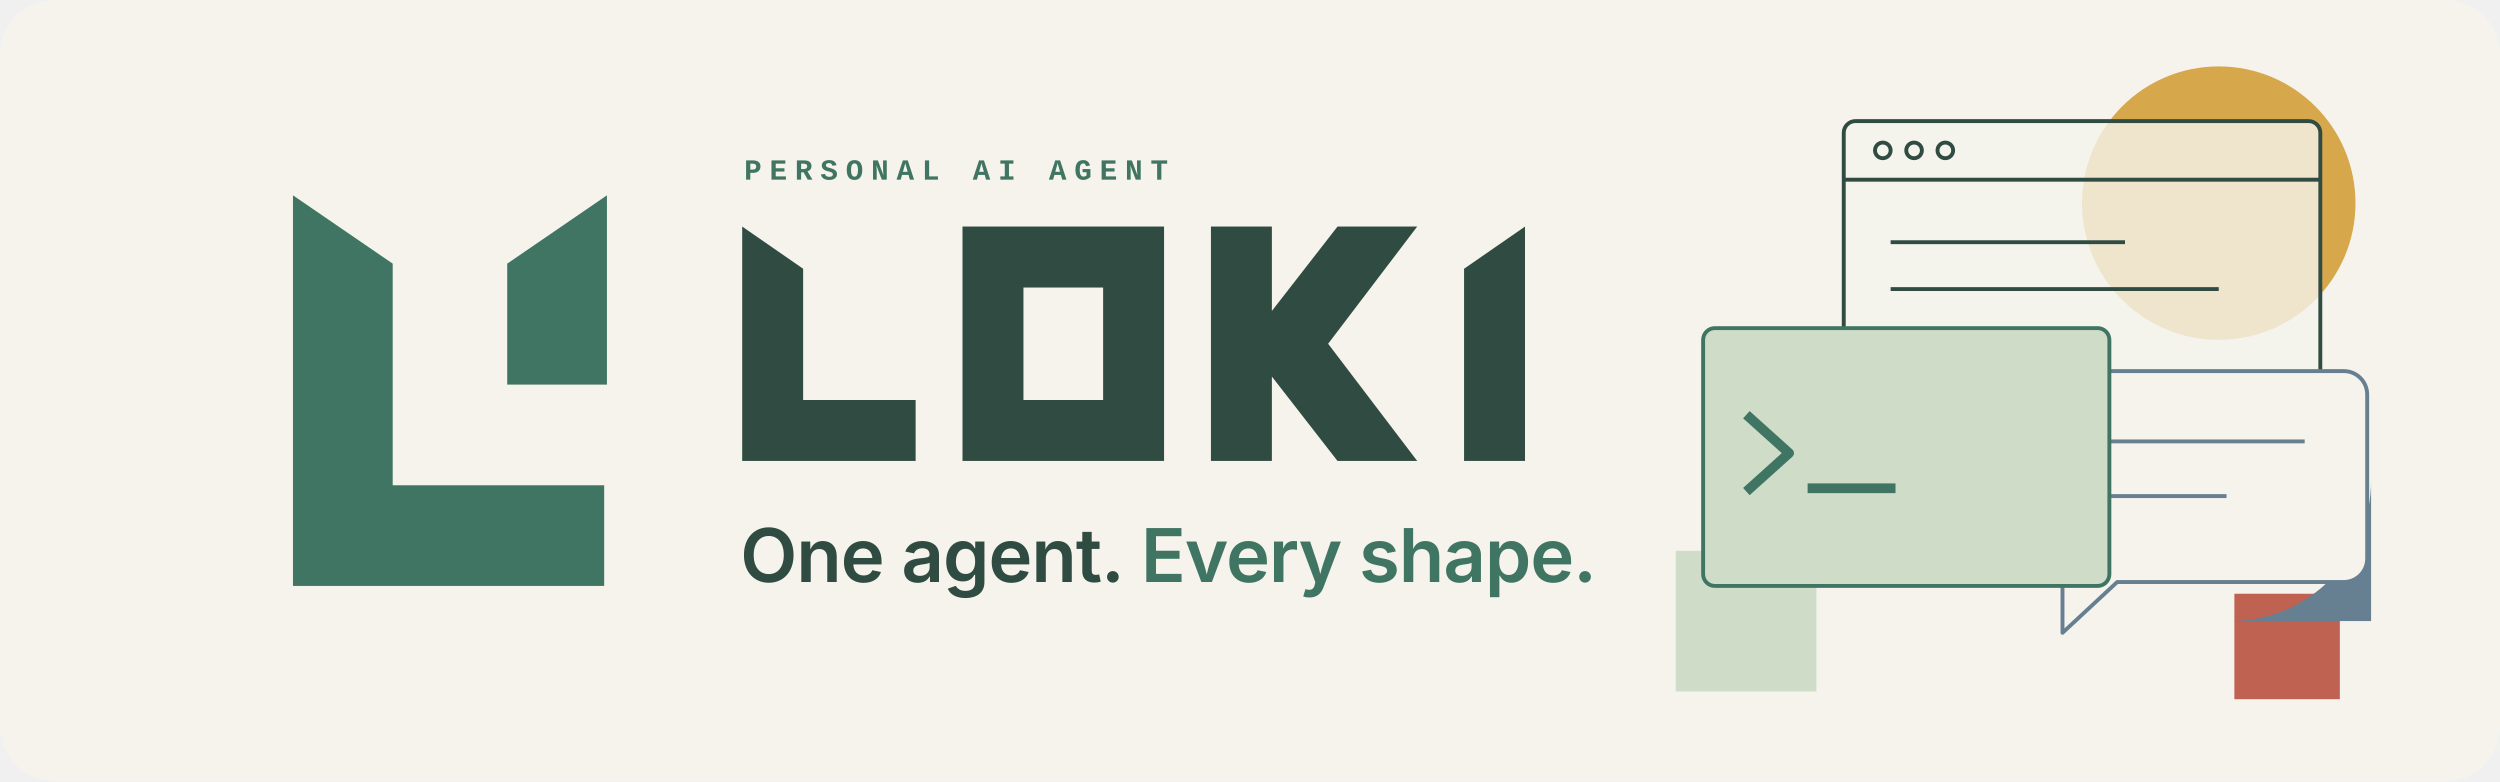
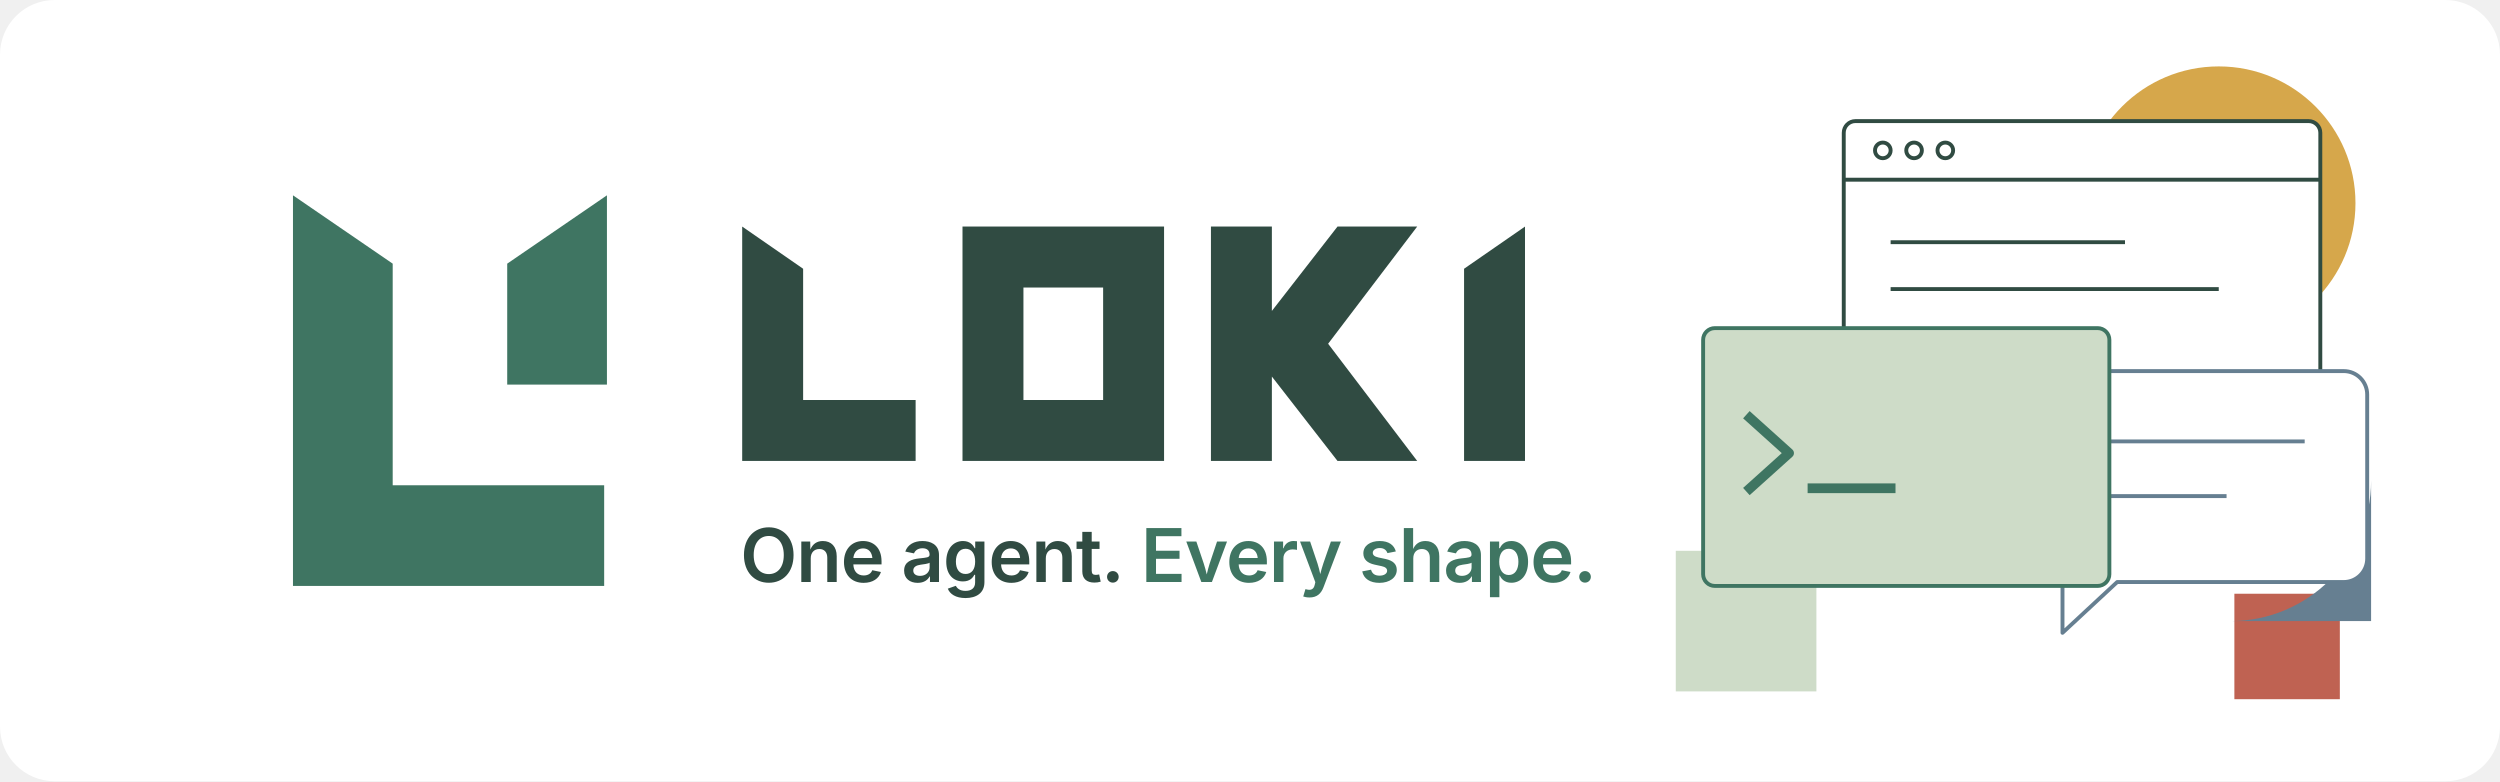
<svg xmlns="http://www.w3.org/2000/svg" viewBox="0 0 1280 400" role="img" aria-labelledby="title desc">
  <defs>
    <clipPath id="card">
      <rect width="1280" height="400" rx="28" />
    </clipPath>
  </defs>
  <g clip-path="url(#card)">
-     <rect width="1280" height="400" fill="#f5f3ec" />
+     <rect width="1280" height="400" fill="#ffffff" />
    <circle cx="1136" cy="104" r="70" fill="#d6a74b" />
    <path d="M858 282h72v72h-72z" fill="#cedcc8" />
    <path d="M1144 304h54v54h-54z" fill="#bf6252" />
    <path d="M1214 246v72h-72a72 72 0 0 0 72-72z" fill="#667f91" />
    <g fill="none" stroke="#304b42" stroke-width="2" stroke-linejoin="round">
      <g>
-         <rect x="944" y="62" width="244" height="150" rx="6" fill="#f5f3ec" fill-opacity="0.8" />
+         <rect x="944" y="62" width="244" height="150" rx="6" fill="#ffffff" />
        <path d="M944 92H1188" />
        <circle cx="964" cy="77" r="4" />
        <circle cx="980" cy="77" r="4" />
        <circle cx="996" cy="77" r="4" />
        <path d="M968 124h120M968 148h168M968 172h96" />
      </g>
      <g stroke="#667f91">
-         <path d="M1032 190h168a12 12 0 0 1 12 12v84a12 12 0 0 1-12 12h-116l-28 26v-26h-24a12 12 0 0 1-12-12v-84a12 12 0 0 1 12-12z" fill="#f5f3ec" />
+         <path d="M1032 190h168a12 12 0 0 1 12 12v84a12 12 0 0 1-12 12h-116l-28 26v-26h-24a12 12 0 0 1-12-12v-84a12 12 0 0 1 12-12z" fill="#ffffff" />
        <path d="M1052 226h128M1052 254h88" />
      </g>
      <g stroke="#3f7562">
        <rect x="872" y="168" width="208" height="132" rx="6" fill="#cedcc8" />
        <path d="M896 214l20 18-20 18M928 250h40" stroke-width="5" stroke-linecap="square" />
      </g>
    </g>
    <path transform="translate(102.72 74.0) scale(0.04728)" fill="#3f7562" d="M 1000 550 L 2080 1290 L 2080 3690 L 4370 3690 L 4370 4780 L 1000 4780 Z M 3320 1290 L 4400 550 L 4400 2600 L 3320 2600 Z" />
    <g transform="translate(380 116) scale(1.2)" fill="#304b42">
      <path d="M0 0L26 18V74H74V100H0Z" />
      <path fill-rule="evenodd" d="M94 0H180V100H94ZM120 26V74H154V26Z" />
      <path d="M200 0H226V36L254 0H288L250 50L288 100H254L226 64V100H200Z" />
      <path d="M308 18L334 0V100H308Z" />
    </g>
-     <text x="381" y="92" fill="#3f7562" font-family="ui-monospace, SFMono-Regular, Menlo, Consolas, 'Liberation Mono', monospace" font-size="15" font-weight="600" letter-spacing="4">PERSONAL AI AGENT</text>
    <text x="379" y="298" fill="#304b42" font-family="-apple-system, BlinkMacSystemFont, 'Segoe UI', sans-serif" font-size="38" font-weight="600" letter-spacing="-0.5">One agent. <tspan fill="#3f7562">Every shape.</tspan>
    </text>
  </g>
</svg>
